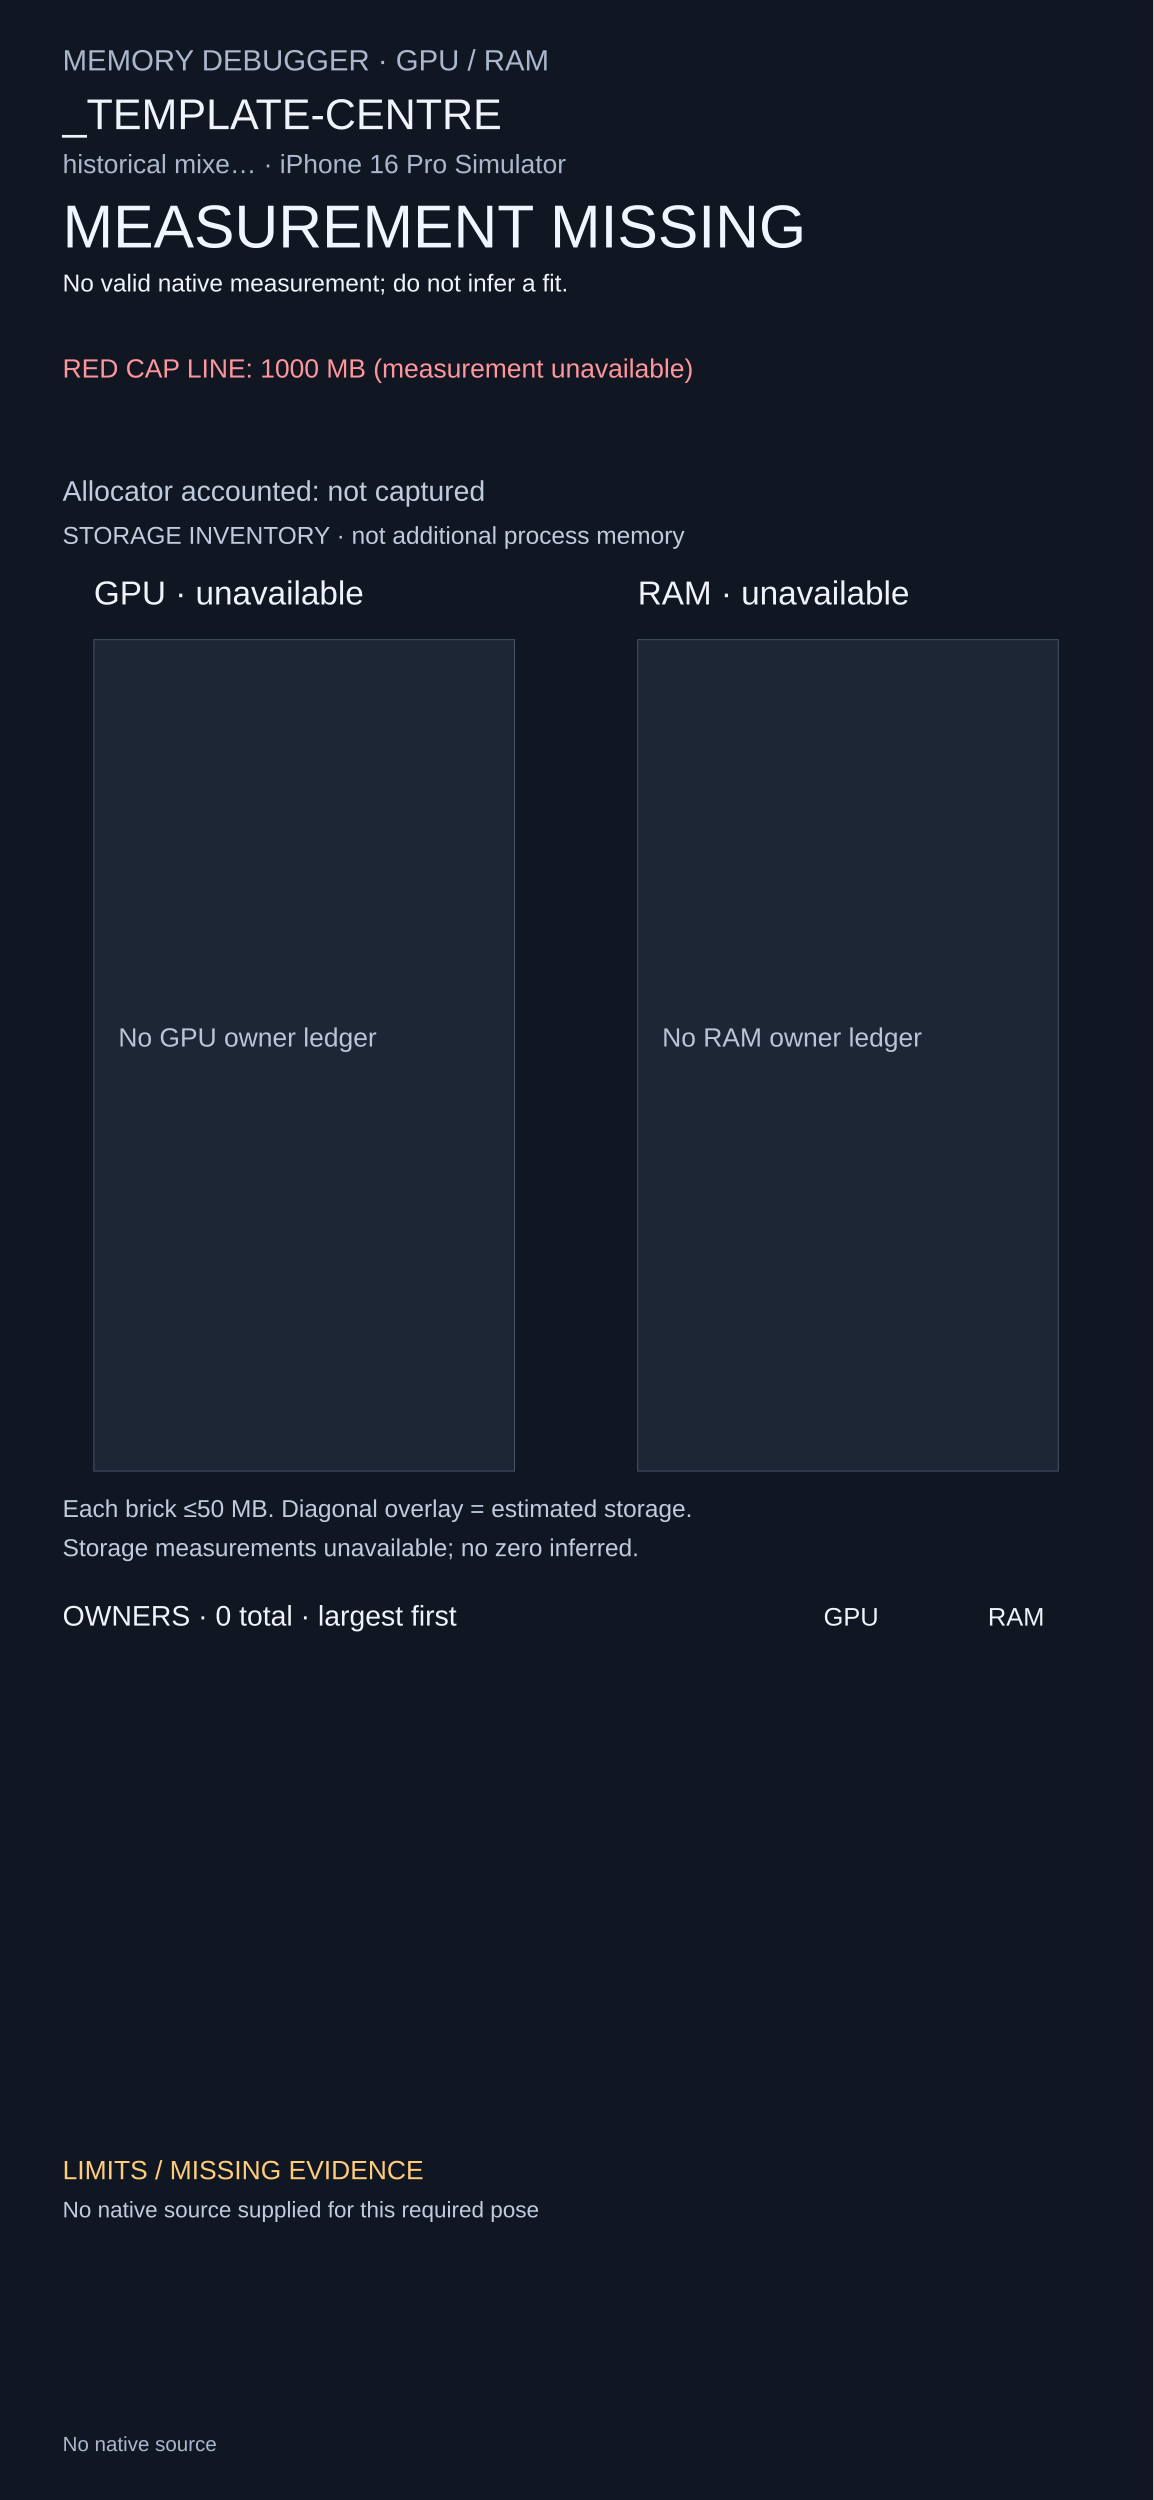
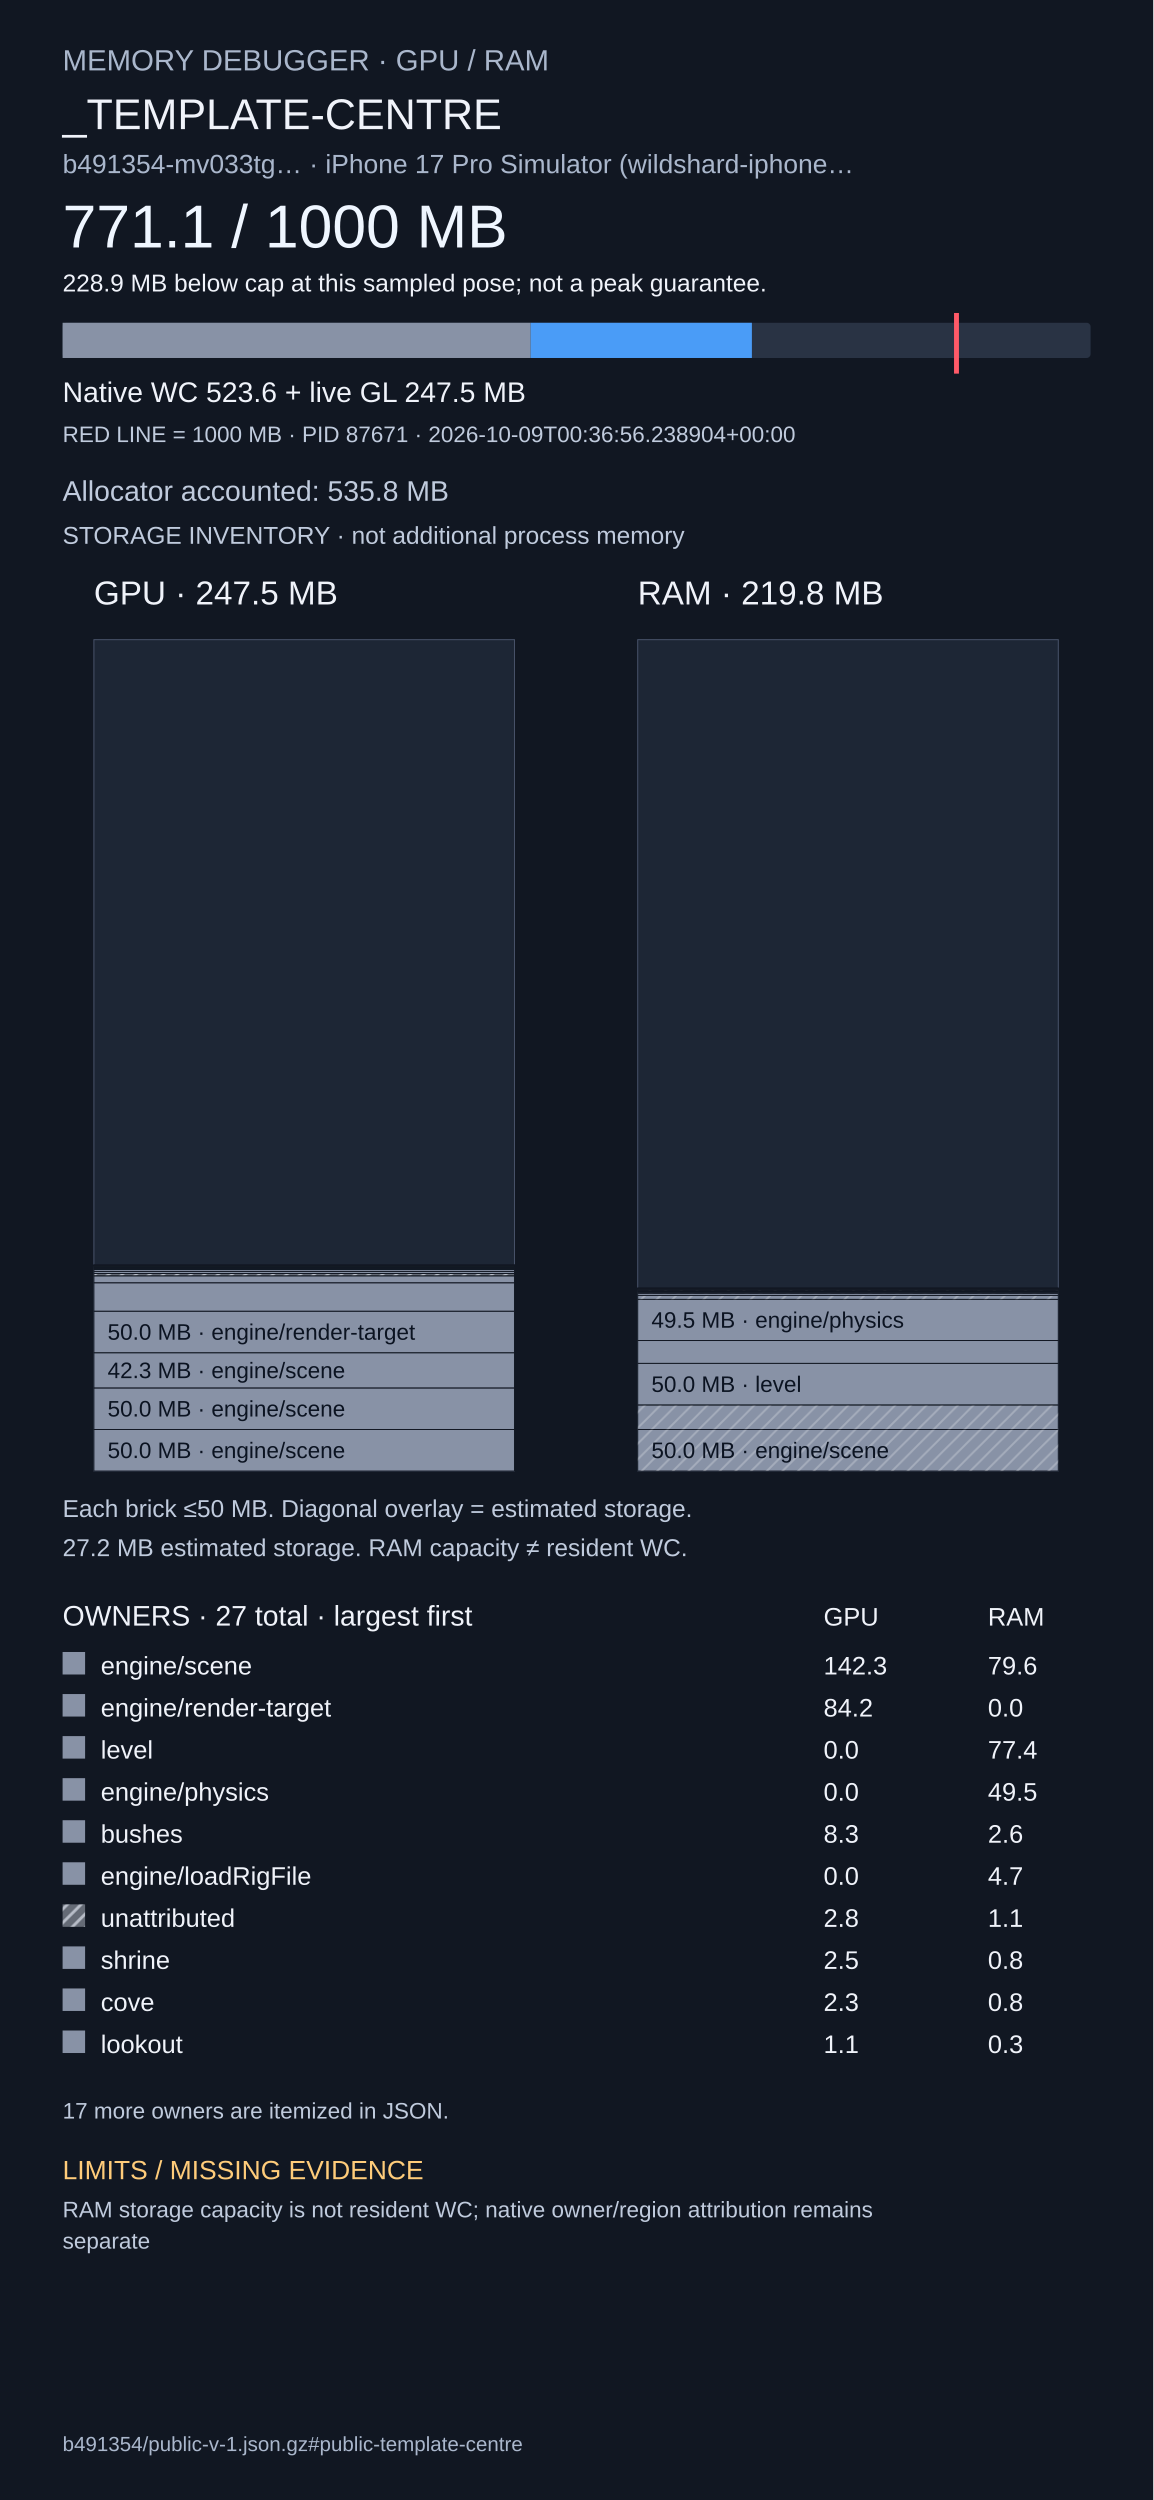
<svg xmlns="http://www.w3.org/2000/svg" width="1179" height="2556" viewBox="0 0 1179 2556">
  <defs>
    <pattern id="unknown" width="14" height="14" patternUnits="userSpaceOnUse">
      <rect width="14" height="14" fill="#656b76" />
      <path d="M-4 4L4-4M0 14L14 0M10 18L18 10" stroke="#b5bac5" stroke-width="3" />
    </pattern>
    <pattern id="estimated" width="16" height="16" patternUnits="userSpaceOnUse">
      <path d="M-4 4L4-4M0 16L16 0M12 20L20 12" stroke="#ffffff" stroke-opacity="0.24" stroke-width="2" />
    </pattern>
  </defs>
  <rect width="1179" height="2556" fill="#111722" />
  <g font-family="Arial, sans-serif" fill="#f0f3fa">
    <text x="64" y="72" font-size="30" fill="#aab7cc">MEMORY DEBUGGER · GPU / RAM</text>
    <text x="64" y="132" font-size="44" fill="#f0f3fa">_TEMPLATE-CENTRE</text>
-     <text x="64" y="177" font-size="27" fill="#aab7cc">historical mixe… · iPhone 16 Pro Simulator</text>
-     <text x="64" y="253" font-size="62" fill="#eff6ff">MEASUREMENT MISSING</text>
-     <text x="64" y="298" font-size="25" fill="#f0f3fa">No valid native measurement; do not infer a fit.</text>
-     <text x="64" y="386" font-size="27" fill="#ff969c">RED CAP LINE: 1000 MB (measurement unavailable)</text>
-     <text x="64" y="512" font-size="29" fill="#c0cbdd">Allocator accounted: not captured</text>
+     <text x="64" y="177" font-size="27" fill="#aab7cc">b491354-mv033tg… · iPhone 17 Pro Simulator (wildshard-iphone…</text>
+     <text x="64" y="253" font-size="62" fill="#eff6ff">771.1 / 1000 MB</text>
+     <text x="64" y="298" font-size="25" fill="#f0f3fa">228.9 MB below cap at this sampled pose; not a peak guarantee.</text>
+     <rect x="64" y="330" width="1051" height="36" rx="4" fill="#293344" />
+     <rect x="64" y="330" width="478.499" height="36" fill="#8892a6" />
+     <rect x="542.499" y="330" width="226.225" height="36" fill="#4a9cf7" />
+     <path d="M977.913 320v62" stroke="#ff5a68" stroke-width="5" />
+     <text x="64" y="411" font-size="29" fill="#f0f3fa">Native WC 523.6 + live GL 247.5 MB</text>
+     <text x="64" y="452" font-size="23" fill="#c0cbdd">RED LINE = 1000 MB · PID 87671 · 2026-10-09T00:36:56.238904+00:00</text>
+     <text x="64" y="512" font-size="29" fill="#c0cbdd">Allocator accounted: 535.8 MB</text>
    <text x="64" y="556" font-size="25" fill="#c0cbdd">STORAGE INVENTORY · not additional process memory</text>
-     <text x="96" y="618" font-size="34" fill="#f0f3fa">GPU · unavailable</text>
-     <text x="652" y="618" font-size="34" fill="#f0f3fa">RAM · unavailable</text>
+     <text x="96" y="618" font-size="34" fill="#f0f3fa">GPU · 247.5 MB</text>
+     <text x="652" y="618" font-size="34" fill="#f0f3fa">RAM · 219.8 MB</text>
    <rect x="96" y="654" width="430" height="850" fill="#1d2635" stroke="#48536a" />
-     <text x="121" y="1070" font-size="27" fill="#b9c4d6">No GPU owner ledger</text>
+     <rect x="96" y="1461.5" width="430" height="42.5" fill="#8892a6" stroke="#111722" stroke-width="1" />
+     <text x="110" y="1490.75" font-size="23" fill="#0b1321">50.0 MB · engine/scene</text>
+     <rect x="96" y="1419" width="430" height="42.5" fill="#8892a6" stroke="#111722" stroke-width="1" />
+     <text x="110" y="1448.25" font-size="23" fill="#0b1321">50.0 MB · engine/scene</text>
+     <rect x="96" y="1383.025" width="430" height="35.975" fill="#8892a6" stroke="#111722" stroke-width="1" />
+     <text x="110" y="1409.013" font-size="23" fill="#0b1321">42.3 MB · engine/scene</text>
+     <rect x="96" y="1340.525" width="430" height="42.5" fill="#8892a6" stroke="#111722" stroke-width="1" />
+     <text x="110" y="1369.775" font-size="23" fill="#0b1321">50.0 MB · engine/render-target</text>
+     <rect x="96" y="1311.478" width="430" height="29.047" fill="#8892a6" stroke="#111722" stroke-width="1" />
+     <rect x="96" y="1304.381" width="430" height="7.097" fill="#8892a6" stroke="#111722" stroke-width="1" />
+     <rect x="96" y="1301.99" width="430" height="2.391" fill="url(#unknown)" stroke="#111722" stroke-width="1" />
+     <rect x="96" y="1299.874" width="430" height="2.116" fill="#8892a6" stroke="#111722" stroke-width="1" />
+     <rect x="96" y="1297.914" width="430" height="1.96" fill="#8892a6" stroke="#111722" stroke-width="1" />
+     <rect x="96" y="1297.014" width="430" height="0.9" fill="#8892a6" stroke="#111722" stroke-width="1" />
+     <rect x="96" y="1296.42" width="430" height="0.594" fill="#8892a6" stroke="#111722" stroke-width="1" />
+     <rect x="96" y="1295.881" width="430" height="0.539" fill="#8892a6" stroke="#111722" stroke-width="1" />
+     <rect x="96" y="1295.376" width="430" height="0.506" fill="#8892a6" stroke="#111722" stroke-width="1" />
+     <rect x="96" y="1294.892" width="430" height="0.483" fill="#8892a6" stroke="#111722" stroke-width="1" />
+     <rect x="96" y="1294.414" width="430" height="0.478" fill="#8892a6" stroke="#111722" stroke-width="1" />
+     <rect x="96" y="1294.203" width="430" height="0.212" fill="#8892a6" stroke="#111722" stroke-width="1" />
+     <rect x="96" y="1294.024" width="430" height="0.179" fill="#8892a6" stroke="#111722" stroke-width="1" />
+     <rect x="96" y="1293.885" width="430" height="0.139" fill="#8892a6" stroke="#111722" stroke-width="1" />
+     <rect x="96" y="1293.766" width="430" height="0.119" fill="#8892a6" stroke="#111722" stroke-width="1" />
+     <rect x="96" y="1293.698" width="430" height="0.068" fill="#8892a6" stroke="#111722" stroke-width="1" />
+     <rect x="96" y="1293.632" width="430" height="0.066" fill="#8892a6" stroke="#111722" stroke-width="1" />
+     <rect x="96" y="1293.615" width="430" height="0.017" fill="#8892a6" stroke="#111722" stroke-width="1" />
+     <rect x="96" y="1293.604" width="430" height="0.011" fill="#8892a6" stroke="#111722" stroke-width="1" />
+     <rect x="96" y="1293.598" width="430" height="0.006" fill="#8892a6" stroke="#111722" stroke-width="1" />
+     <rect x="96" y="1293.596" width="430" height="0.002" fill="#8892a6" stroke="#111722" stroke-width="1" />
+     <rect x="96" y="1293.596" width="430" height="0" fill="#8892a6" stroke="#111722" stroke-width="1" />
    <rect x="652" y="654" width="430" height="850" fill="#1d2635" stroke="#48536a" />
-     <text x="677" y="1070" font-size="27" fill="#b9c4d6">No RAM owner ledger</text>
+     <rect x="652" y="1461.5" width="430" height="42.5" fill="#8892a6" stroke="#111722" stroke-width="1" />
+     <rect x="652" y="1461.5" width="430" height="42.5" fill="url(#estimated)" />
+     <text x="666" y="1490.75" font-size="23" fill="#0b1321">50.0 MB · engine/scene</text>
+     <rect x="652" y="1436.373" width="430" height="25.127" fill="#8892a6" stroke="#111722" stroke-width="1" />
+     <rect x="652" y="1436.373" width="430" height="25.127" fill="url(#estimated)" />
+     <rect x="652" y="1393.873" width="430" height="42.5" fill="#8892a6" stroke="#111722" stroke-width="1" />
+     <text x="666" y="1423.123" font-size="23" fill="#0b1321">50.0 MB · level</text>
+     <rect x="652" y="1370.548" width="430" height="23.325" fill="#8892a6" stroke="#111722" stroke-width="1" />
+     <rect x="652" y="1328.434" width="430" height="42.113" fill="#8892a6" stroke="#111722" stroke-width="1" />
+     <text x="666" y="1357.491" font-size="23" fill="#0b1321">49.5 MB · engine/physics</text>
+     <rect x="652" y="1324.4" width="430" height="4.034" fill="#8892a6" stroke="#111722" stroke-width="1" />
+     <rect x="652" y="1324.4" width="430" height="4.034" fill="url(#estimated)" />
+     <rect x="652" y="1322.184" width="430" height="2.216" fill="#8892a6" stroke="#111722" stroke-width="1" />
+     <rect x="652" y="1321.278" width="430" height="0.906" fill="url(#unknown)" stroke="#111722" stroke-width="1" />
+     <rect x="652" y="1320.566" width="430" height="0.712" fill="#8892a6" stroke="#111722" stroke-width="1" />
+     <rect x="652" y="1319.913" width="430" height="0.654" fill="#8892a6" stroke="#111722" stroke-width="1" />
+     <rect x="652" y="1319.374" width="430" height="0.539" fill="#8892a6" stroke="#111722" stroke-width="1" />
+     <rect x="652" y="1318.928" width="430" height="0.446" fill="#8892a6" stroke="#111722" stroke-width="1" />
+     <rect x="652" y="1318.928" width="430" height="0.446" fill="url(#estimated)" />
+     <rect x="652" y="1318.676" width="430" height="0.252" fill="#8892a6" stroke="#111722" stroke-width="1" />
+     <rect x="652" y="1318.431" width="430" height="0.245" fill="#8892a6" stroke="#111722" stroke-width="1" />
+     <rect x="652" y="1318.193" width="430" height="0.238" fill="#8892a6" stroke="#111722" stroke-width="1" />
+     <rect x="652" y="1318.013" width="430" height="0.179" fill="#8892a6" stroke="#111722" stroke-width="1" />
+     <rect x="652" y="1317.846" width="430" height="0.167" fill="#8892a6" stroke="#111722" stroke-width="1" />
+     <rect x="652" y="1317.685" width="430" height="0.161" fill="#8892a6" stroke="#111722" stroke-width="1" />
+     <rect x="652" y="1317.546" width="430" height="0.139" fill="#8892a6" stroke="#111722" stroke-width="1" />
+     <rect x="652" y="1317.428" width="430" height="0.119" fill="#8892a6" stroke="#111722" stroke-width="1" />
+     <rect x="652" y="1317.358" width="430" height="0.07" fill="#8892a6" stroke="#111722" stroke-width="1" />
+     <rect x="652" y="1317.29" width="430" height="0.068" fill="#8892a6" stroke="#111722" stroke-width="1" />
+     <rect x="652" y="1317.224" width="430" height="0.066" fill="#8892a6" stroke="#111722" stroke-width="1" />
+     <rect x="652" y="1317.179" width="430" height="0.045" fill="#8892a6" stroke="#111722" stroke-width="1" />
+     <rect x="652" y="1317.166" width="430" height="0.013" fill="#8892a6" stroke="#111722" stroke-width="1" />
+     <rect x="652" y="1317.163" width="430" height="0.002" fill="#8892a6" stroke="#111722" stroke-width="1" />
+     <rect x="652" y="1317.161" width="430" height="0.002" fill="#8892a6" stroke="#111722" stroke-width="1" />
    <text x="64" y="1551" font-size="25" fill="#c0cbdd">Each brick ≤50 MB. Diagonal overlay = estimated storage.</text>
-     <text x="64" y="1591" font-size="25" fill="#c0cbdd">Storage measurements unavailable; no zero inferred.</text>
-     <text x="64" y="1662" font-size="29" fill="#f0f3fa">OWNERS · 0 total · largest first</text>
+     <text x="64" y="1591" font-size="25" fill="#c0cbdd">27.2 MB estimated storage. RAM capacity ≠ resident WC.</text>
+     <text x="64" y="1662" font-size="29" fill="#f0f3fa">OWNERS · 27 total · largest first</text>
    <text x="842" y="1662" font-size="26" fill="#f0f3fa">GPU</text>
    <text x="1010" y="1662" font-size="26" fill="#f0f3fa">RAM</text>
+     <rect x="64" y="1689" width="23" height="23" fill="#8892a6" />
+     <text x="103" y="1712" font-size="26" fill="#f0f3fa">engine/scene</text>
+     <text x="842" y="1712" font-size="26" fill="#f0f3fa">142.3</text>
+     <text x="1010" y="1712" font-size="26" fill="#f0f3fa">79.6</text>
+     <rect x="64" y="1732" width="23" height="23" fill="#8892a6" />
+     <text x="103" y="1755" font-size="26" fill="#f0f3fa">engine/render-target</text>
+     <text x="842" y="1755" font-size="26" fill="#f0f3fa">84.2</text>
+     <text x="1010" y="1755" font-size="26" fill="#f0f3fa">0.0</text>
+     <rect x="64" y="1775" width="23" height="23" fill="#8892a6" />
+     <text x="103" y="1798" font-size="26" fill="#f0f3fa">level</text>
+     <text x="842" y="1798" font-size="26" fill="#f0f3fa">0.0</text>
+     <text x="1010" y="1798" font-size="26" fill="#f0f3fa">77.4</text>
+     <rect x="64" y="1818" width="23" height="23" fill="#8892a6" />
+     <text x="103" y="1841" font-size="26" fill="#f0f3fa">engine/physics</text>
+     <text x="842" y="1841" font-size="26" fill="#f0f3fa">0.0</text>
+     <text x="1010" y="1841" font-size="26" fill="#f0f3fa">49.5</text>
+     <rect x="64" y="1861" width="23" height="23" fill="#8892a6" />
+     <text x="103" y="1884" font-size="26" fill="#f0f3fa">bushes</text>
+     <text x="842" y="1884" font-size="26" fill="#f0f3fa">8.3</text>
+     <text x="1010" y="1884" font-size="26" fill="#f0f3fa">2.6</text>
+     <rect x="64" y="1904" width="23" height="23" fill="#8892a6" />
+     <text x="103" y="1927" font-size="26" fill="#f0f3fa">engine/loadRigFile</text>
+     <text x="842" y="1927" font-size="26" fill="#f0f3fa">0.0</text>
+     <text x="1010" y="1927" font-size="26" fill="#f0f3fa">4.7</text>
+     <rect x="64" y="1947" width="23" height="23" fill="url(#unknown)" />
+     <text x="103" y="1970" font-size="26" fill="#f0f3fa">unattributed</text>
+     <text x="842" y="1970" font-size="26" fill="#f0f3fa">2.8</text>
+     <text x="1010" y="1970" font-size="26" fill="#f0f3fa">1.1</text>
+     <rect x="64" y="1990" width="23" height="23" fill="#8892a6" />
+     <text x="103" y="2013" font-size="26" fill="#f0f3fa">shrine</text>
+     <text x="842" y="2013" font-size="26" fill="#f0f3fa">2.5</text>
+     <text x="1010" y="2013" font-size="26" fill="#f0f3fa">0.8</text>
+     <rect x="64" y="2033" width="23" height="23" fill="#8892a6" />
+     <text x="103" y="2056" font-size="26" fill="#f0f3fa">cove</text>
+     <text x="842" y="2056" font-size="26" fill="#f0f3fa">2.3</text>
+     <text x="1010" y="2056" font-size="26" fill="#f0f3fa">0.8</text>
+     <rect x="64" y="2076" width="23" height="23" fill="#8892a6" />
+     <text x="103" y="2099" font-size="26" fill="#f0f3fa">lookout</text>
+     <text x="842" y="2099" font-size="26" fill="#f0f3fa">1.1</text>
+     <text x="1010" y="2099" font-size="26" fill="#f0f3fa">0.3</text>
+     <text x="64" y="2166" font-size="23" fill="#c0cbdd">17 more owners are itemized in JSON.</text>
    <text x="64" y="2228" font-size="27" fill="#ffcc7a">LIMITS / MISSING EVIDENCE</text>
-     <text x="64" y="2267" font-size="23" fill="#c0cbdd">No native source supplied for this required pose</text>
-     <text x="64" y="2506" font-size="21" fill="#aab7cc">No native source</text>
+     <text x="64" y="2267" font-size="23" fill="#c0cbdd">RAM storage capacity is not resident WC; native owner/region attribution remains</text>
+     <text x="64" y="2299" font-size="23" fill="#c0cbdd">separate</text>
+     <text x="64" y="2506" font-size="21" fill="#aab7cc">b491354/public-v-1.json.gz#public-template-centre</text>
  </g>
</svg>
